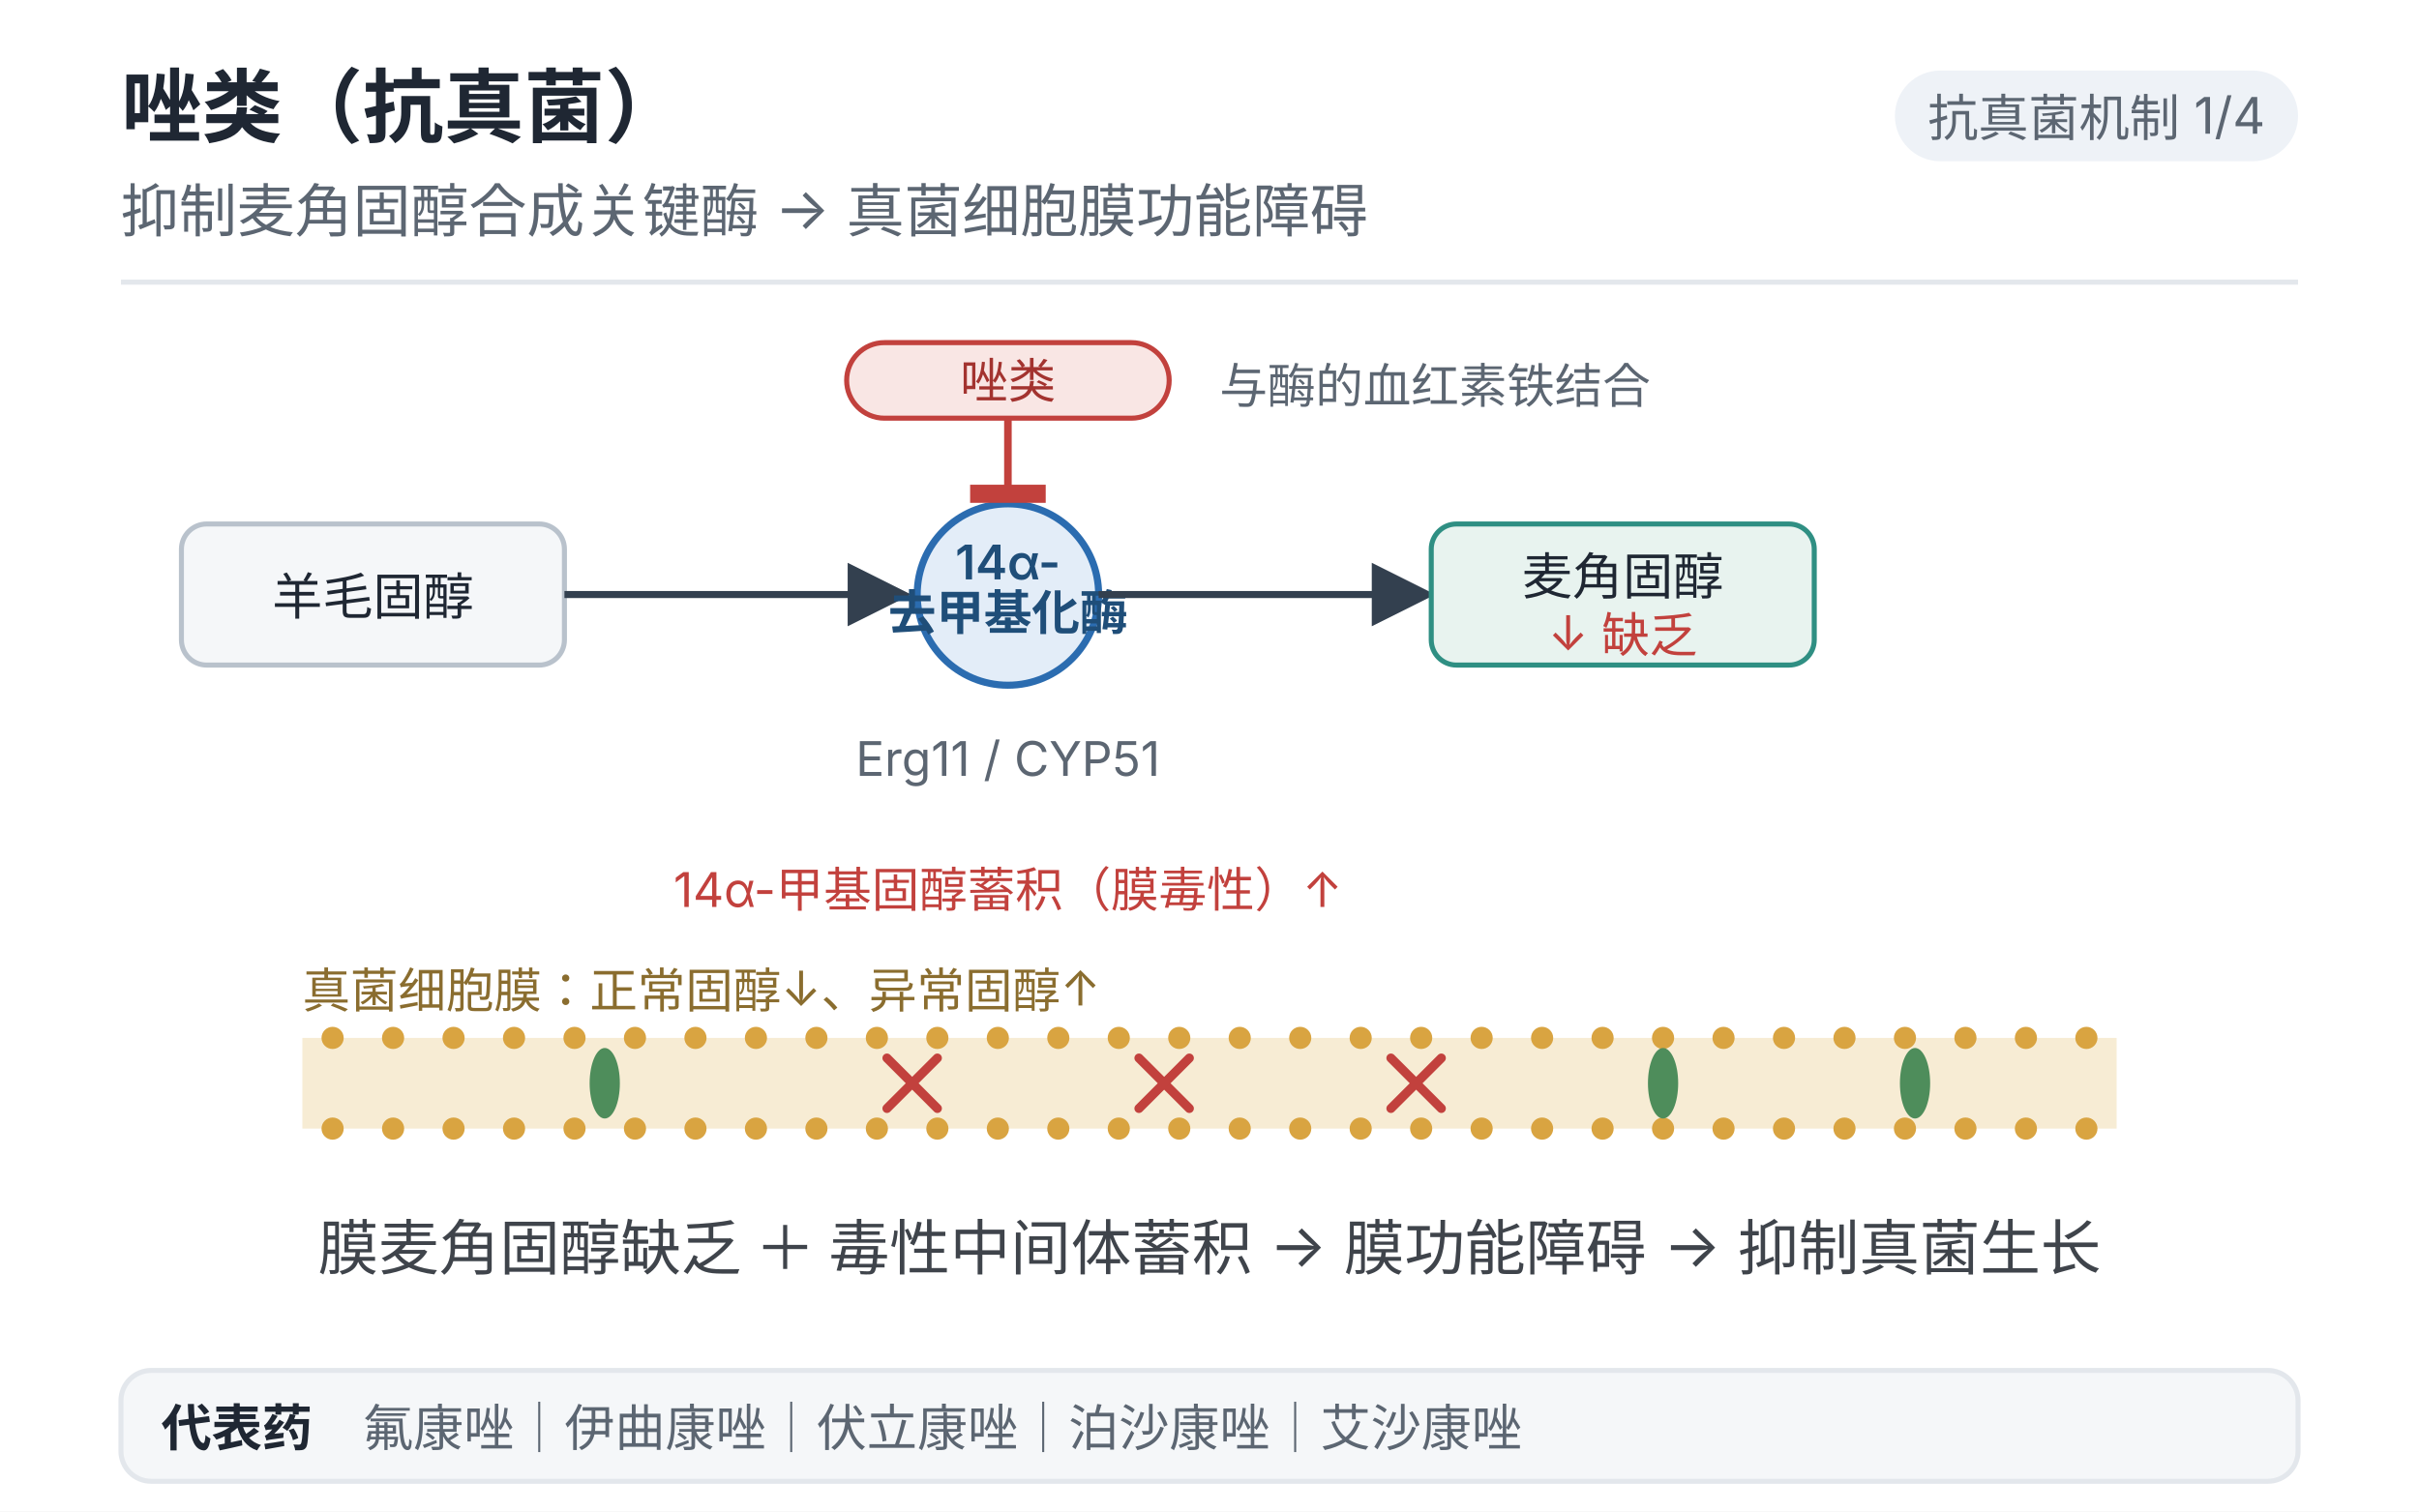
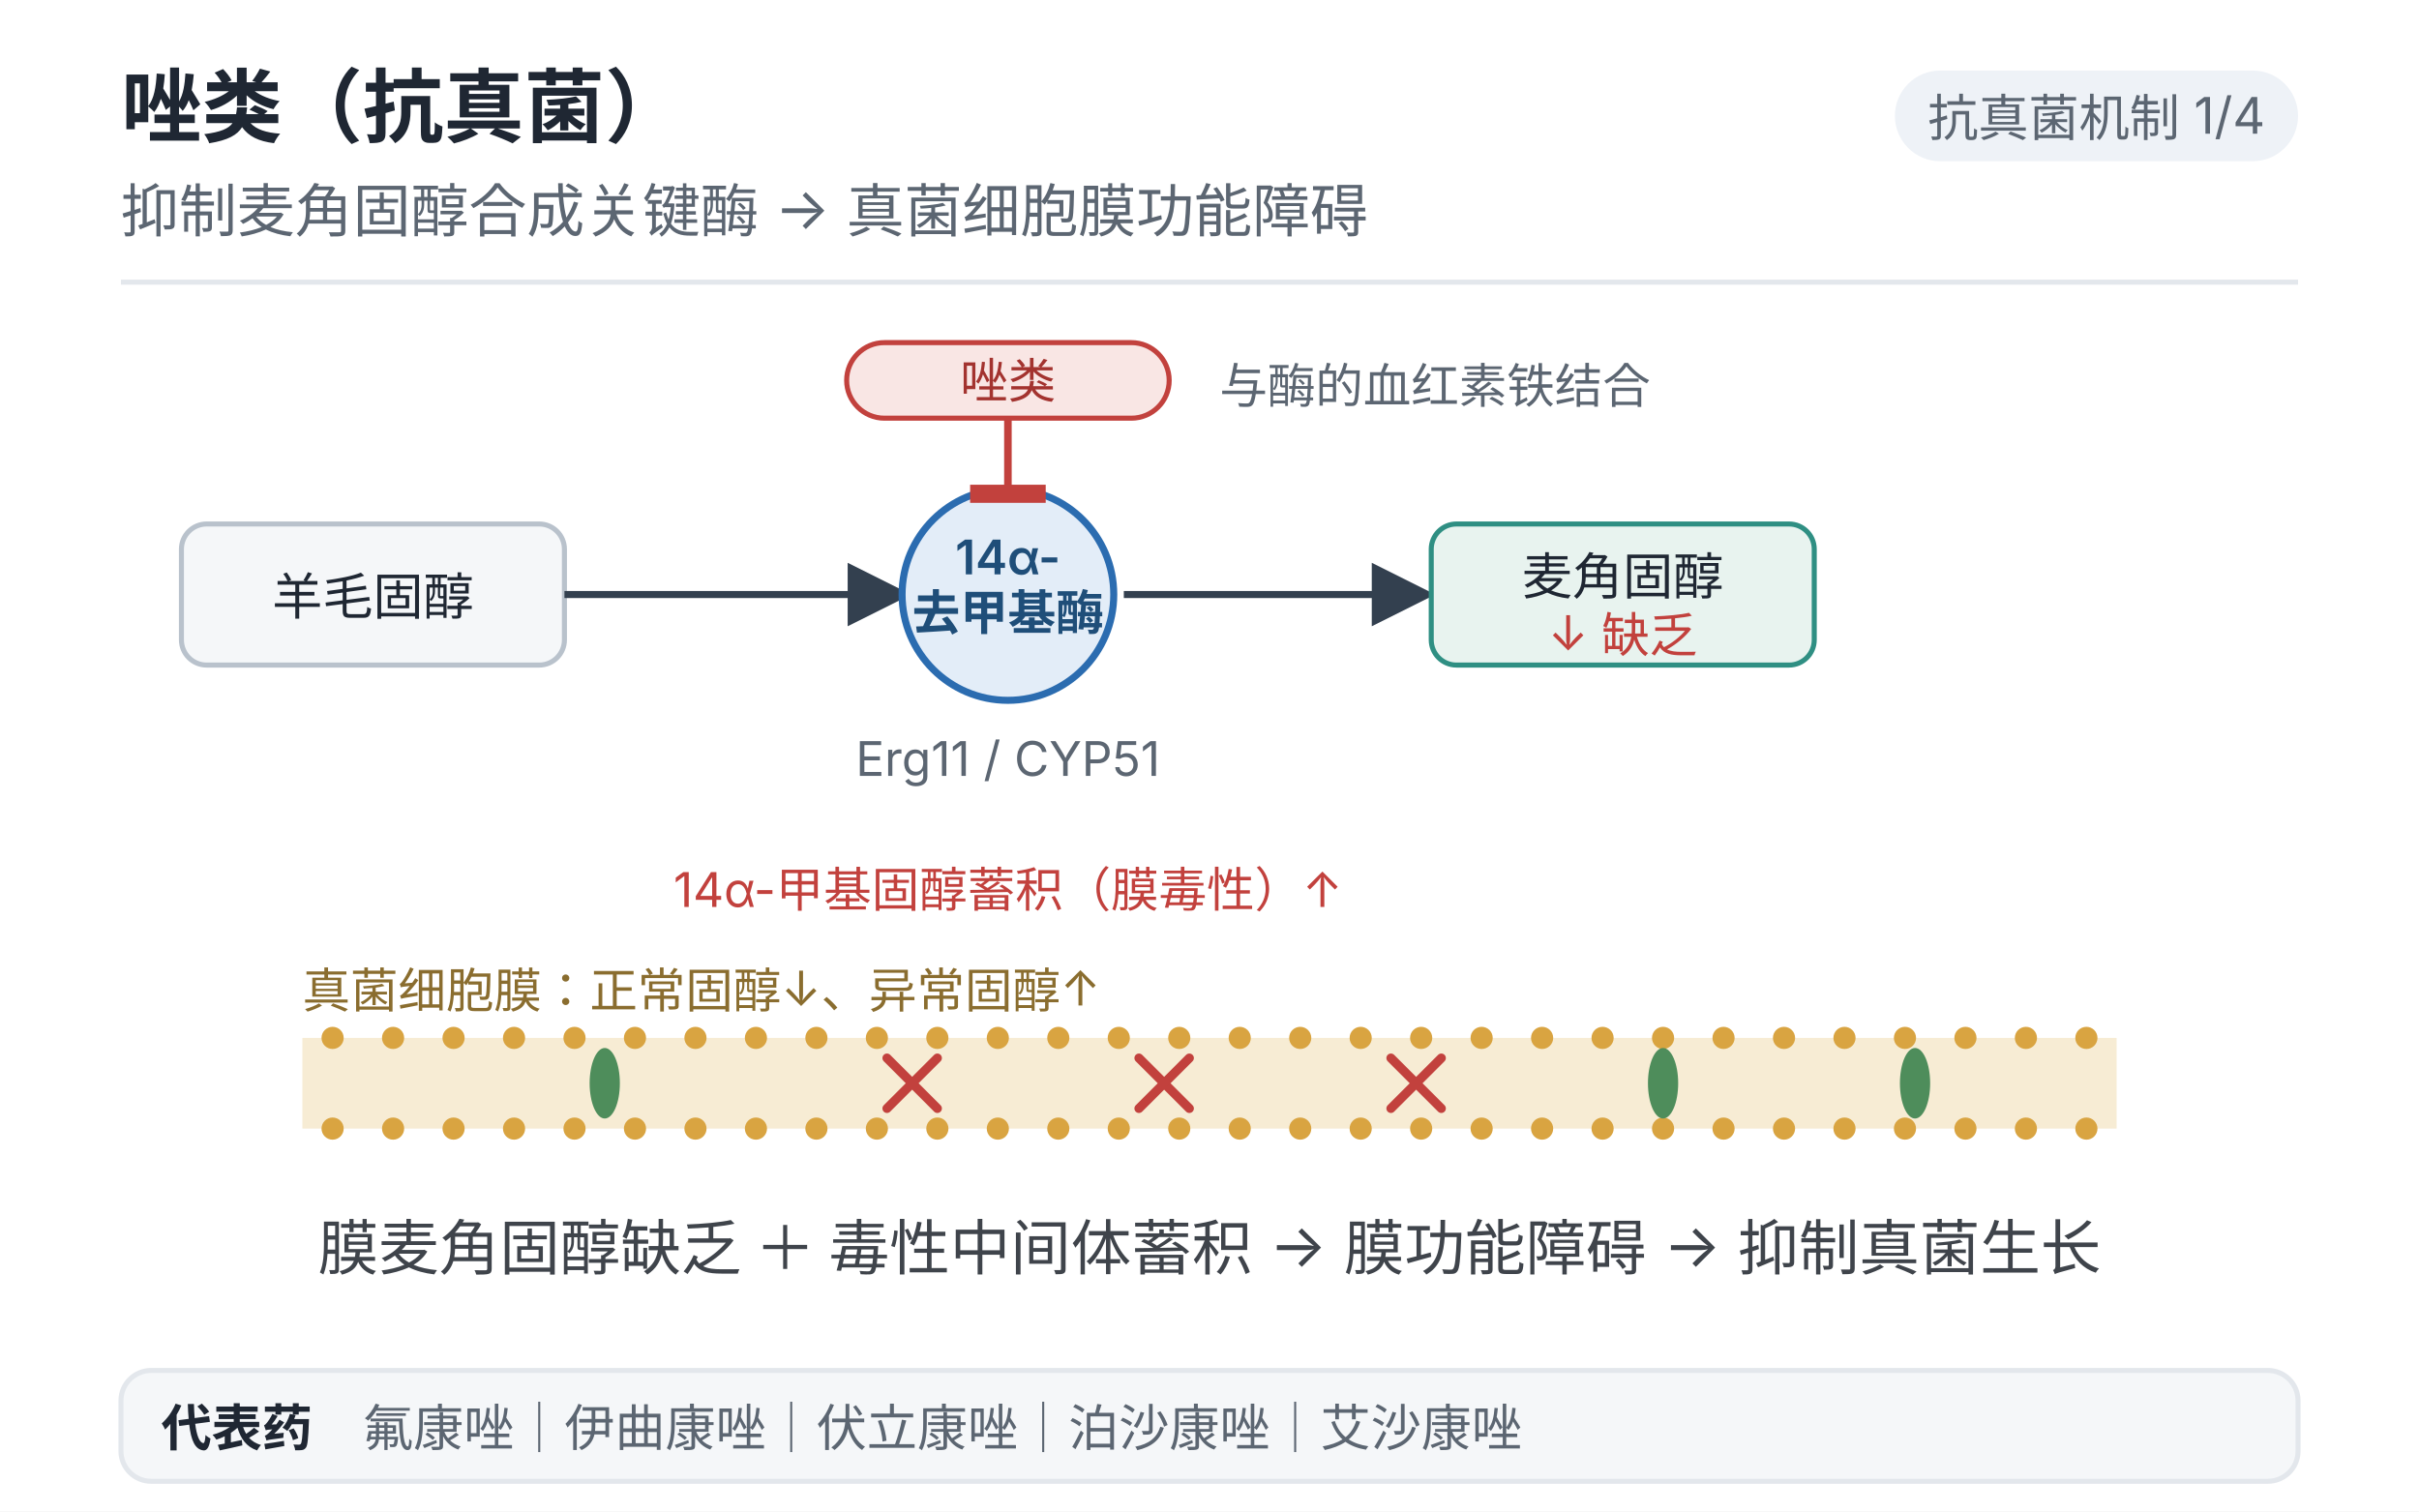
<svg xmlns="http://www.w3.org/2000/svg" viewBox="0 0 480 300" role="img" font-family="-apple-system,'PingFang SC','Microsoft YaHei',sans-serif">
  <defs>
    <marker id="arr" markerWidth="9" markerHeight="9" refX="7" refY="4.5" orient="auto">
      <path d="M0,0 L9,4.5 L0,9 z" fill="#33404f" />
    </marker>
    <marker id="blk" markerWidth="8" markerHeight="12" refX="6" refY="6" orient="auto">
      <line x1="6" y1="1" x2="6" y2="11" stroke="#c2413d" stroke-width="2.4" />
    </marker>
  </defs>
  <rect width="480" height="300" fill="#ffffff" />
  <text x="24" y="27" font-size="16" font-weight="700" fill="#1f2733">唑类（抗真菌）</text>
  <rect x="376" y="14" width="80" height="18" rx="9" fill="#eef2f7" />
  <text x="416" y="27" text-anchor="middle" font-size="10" fill="#5c6672">抗真菌机制 1/4</text>
  <text x="24" y="46" font-size="11.5" fill="#5c6672">抑制麦角固醇合成关键酶 → 真菌细胞膜功能障碍</text>
  <line x1="24" y1="56" x2="456" y2="56" stroke="#e3e7ec" />
  <rect x="36" y="104" width="76" height="28" rx="5" fill="#f5f7f9" stroke="#b9c2cc" />
  <text x="74" y="122" text-anchor="middle" font-size="10" fill="#1f2733">羊毛固醇</text>
  <line x1="112" y1="118" x2="178" y2="118" stroke="#33404f" stroke-width="1.4" marker-end="url(#arr)" />
-   <circle cx="200" cy="118" r="18" fill="#e3edf8" stroke="#2b6cb0" stroke-width="1.4" />
-   <text x="200" y="115" text-anchor="middle" font-size="9.5" fill="#1f4e79" font-weight="600">14α-</text>
-   <text x="200" y="125" text-anchor="middle" font-size="9.5" fill="#1f4e79" font-weight="600">去甲基化酶</text>
+   <circle cx="200" cy="118" r="21" fill="#e3edf8" stroke="#2b6cb0" stroke-width="1.4" />
+   <text x="200" y="114" text-anchor="middle" font-size="9.5" fill="#1f4e79" font-weight="600">14α-</text>
+   <text x="200" y="125" text-anchor="middle" font-size="9.5" fill="#1f4e79" font-weight="600">去甲基酶</text>
  <text x="200" y="154" text-anchor="middle" font-size="9.5" fill="#5c6672">Erg11 / CYP51</text>
-   <line x1="218" y1="118" x2="282" y2="118" stroke="#33404f" stroke-width="1.4" marker-end="url(#arr)" />
+   <line x1="223" y1="118" x2="282" y2="118" stroke="#33404f" stroke-width="1.4" marker-end="url(#arr)" />
  <rect x="284" y="104" width="76" height="28" rx="5" fill="#e8f3ef" stroke="#2f8f83" />
  <text x="322" y="118" text-anchor="middle" font-size="10" fill="#1f2733">麦角固醇</text>
  <text x="322" y="129" text-anchor="middle" font-size="9.5" fill="#c2413d">↓ 缺乏</text>
  <rect x="168" y="68" width="64" height="15" rx="7.5" fill="#f9e6e4" stroke="#c2413d" />
  <text x="200" y="79" text-anchor="middle" font-size="9.5" fill="#a3332f">唑类</text>
  <line x1="200" y1="83" x2="200" y2="98" stroke="#c2413d" stroke-width="1.5" marker-end="url(#blk)" />
  <text x="242" y="80" font-size="9.5" fill="#5c6672">与酶的血红素铁结合</text>
  <text x="200" y="180" text-anchor="middle" font-size="9.5" fill="#c2413d">14α-甲基固醇蓄积（膜毒性）↑</text>
  <text x="60" y="200" font-size="9.5" fill="#8a6d2f">真菌细胞膜：正常固醇↓、异常固醇↑</text>
  <rect x="60" y="206" width="360" height="18" fill="#f7ecd4" />
  <g fill="#d9a441">
    <circle cx="66" cy="206" r="2.2" />
    <circle cx="78" cy="206" r="2.2" />
    <circle cx="90" cy="206" r="2.2" />
    <circle cx="102" cy="206" r="2.2" />
    <circle cx="114" cy="206" r="2.2" />
    <circle cx="126" cy="206" r="2.2" />
    <circle cx="138" cy="206" r="2.2" />
    <circle cx="150" cy="206" r="2.2" />
    <circle cx="162" cy="206" r="2.2" />
    <circle cx="174" cy="206" r="2.2" />
    <circle cx="186" cy="206" r="2.2" />
    <circle cx="198" cy="206" r="2.2" />
    <circle cx="210" cy="206" r="2.2" />
    <circle cx="222" cy="206" r="2.2" />
    <circle cx="234" cy="206" r="2.2" />
    <circle cx="246" cy="206" r="2.2" />
    <circle cx="258" cy="206" r="2.2" />
    <circle cx="270" cy="206" r="2.2" />
    <circle cx="282" cy="206" r="2.2" />
    <circle cx="294" cy="206" r="2.2" />
    <circle cx="306" cy="206" r="2.2" />
    <circle cx="318" cy="206" r="2.2" />
    <circle cx="330" cy="206" r="2.2" />
    <circle cx="342" cy="206" r="2.2" />
    <circle cx="354" cy="206" r="2.2" />
    <circle cx="366" cy="206" r="2.2" />
    <circle cx="378" cy="206" r="2.2" />
    <circle cx="390" cy="206" r="2.2" />
    <circle cx="402" cy="206" r="2.2" />
    <circle cx="414" cy="206" r="2.2" />
    <circle cx="66" cy="224" r="2.2" />
    <circle cx="78" cy="224" r="2.2" />
    <circle cx="90" cy="224" r="2.2" />
    <circle cx="102" cy="224" r="2.2" />
    <circle cx="114" cy="224" r="2.2" />
    <circle cx="126" cy="224" r="2.2" />
    <circle cx="138" cy="224" r="2.2" />
    <circle cx="150" cy="224" r="2.2" />
    <circle cx="162" cy="224" r="2.2" />
    <circle cx="174" cy="224" r="2.2" />
    <circle cx="186" cy="224" r="2.2" />
    <circle cx="198" cy="224" r="2.2" />
    <circle cx="210" cy="224" r="2.2" />
    <circle cx="222" cy="224" r="2.2" />
    <circle cx="234" cy="224" r="2.2" />
    <circle cx="246" cy="224" r="2.2" />
    <circle cx="258" cy="224" r="2.2" />
    <circle cx="270" cy="224" r="2.2" />
    <circle cx="282" cy="224" r="2.2" />
    <circle cx="294" cy="224" r="2.2" />
    <circle cx="306" cy="224" r="2.2" />
    <circle cx="318" cy="224" r="2.2" />
    <circle cx="330" cy="224" r="2.2" />
    <circle cx="342" cy="224" r="2.2" />
    <circle cx="354" cy="224" r="2.2" />
    <circle cx="366" cy="224" r="2.2" />
    <circle cx="378" cy="224" r="2.2" />
    <circle cx="390" cy="224" r="2.2" />
    <circle cx="402" cy="224" r="2.2" />
    <circle cx="414" cy="224" r="2.2" />
  </g>
  <g fill="#4e8d5b">
    <ellipse cx="120" cy="215" rx="3" ry="7" />
    <ellipse cx="330" cy="215" rx="3" ry="7" />
    <ellipse cx="380" cy="215" rx="3" ry="7" />
  </g>
  <g stroke="#c2413d" stroke-width="1.8" stroke-linecap="round">
    <line x1="176" y1="210" x2="186" y2="220" />
    <line x1="176" y1="220" x2="186" y2="210" />
    <line x1="226" y1="210" x2="236" y2="220" />
    <line x1="226" y1="220" x2="236" y2="210" />
    <line x1="276" y1="210" x2="286" y2="220" />
    <line x1="276" y1="220" x2="286" y2="210" />
  </g>
  <text x="240" y="252" text-anchor="middle" font-size="12" fill="#3f444b">膜麦角固醇缺乏 ＋ 毒性中间体蓄积 → 膜功能障碍 → 抑制真菌生长</text>
  <rect x="24" y="272" width="432" height="22" rx="6" fill="#f5f7f9" stroke="#e3e7ec" />
  <text x="32" y="287" font-size="10" fill="#5c6672">
    <tspan font-weight="700" fill="#1f2733">代表药</tspan>　氟康唑｜伊曲康唑｜伏立康唑｜泊沙康唑｜艾沙康唑</text>
</svg>
